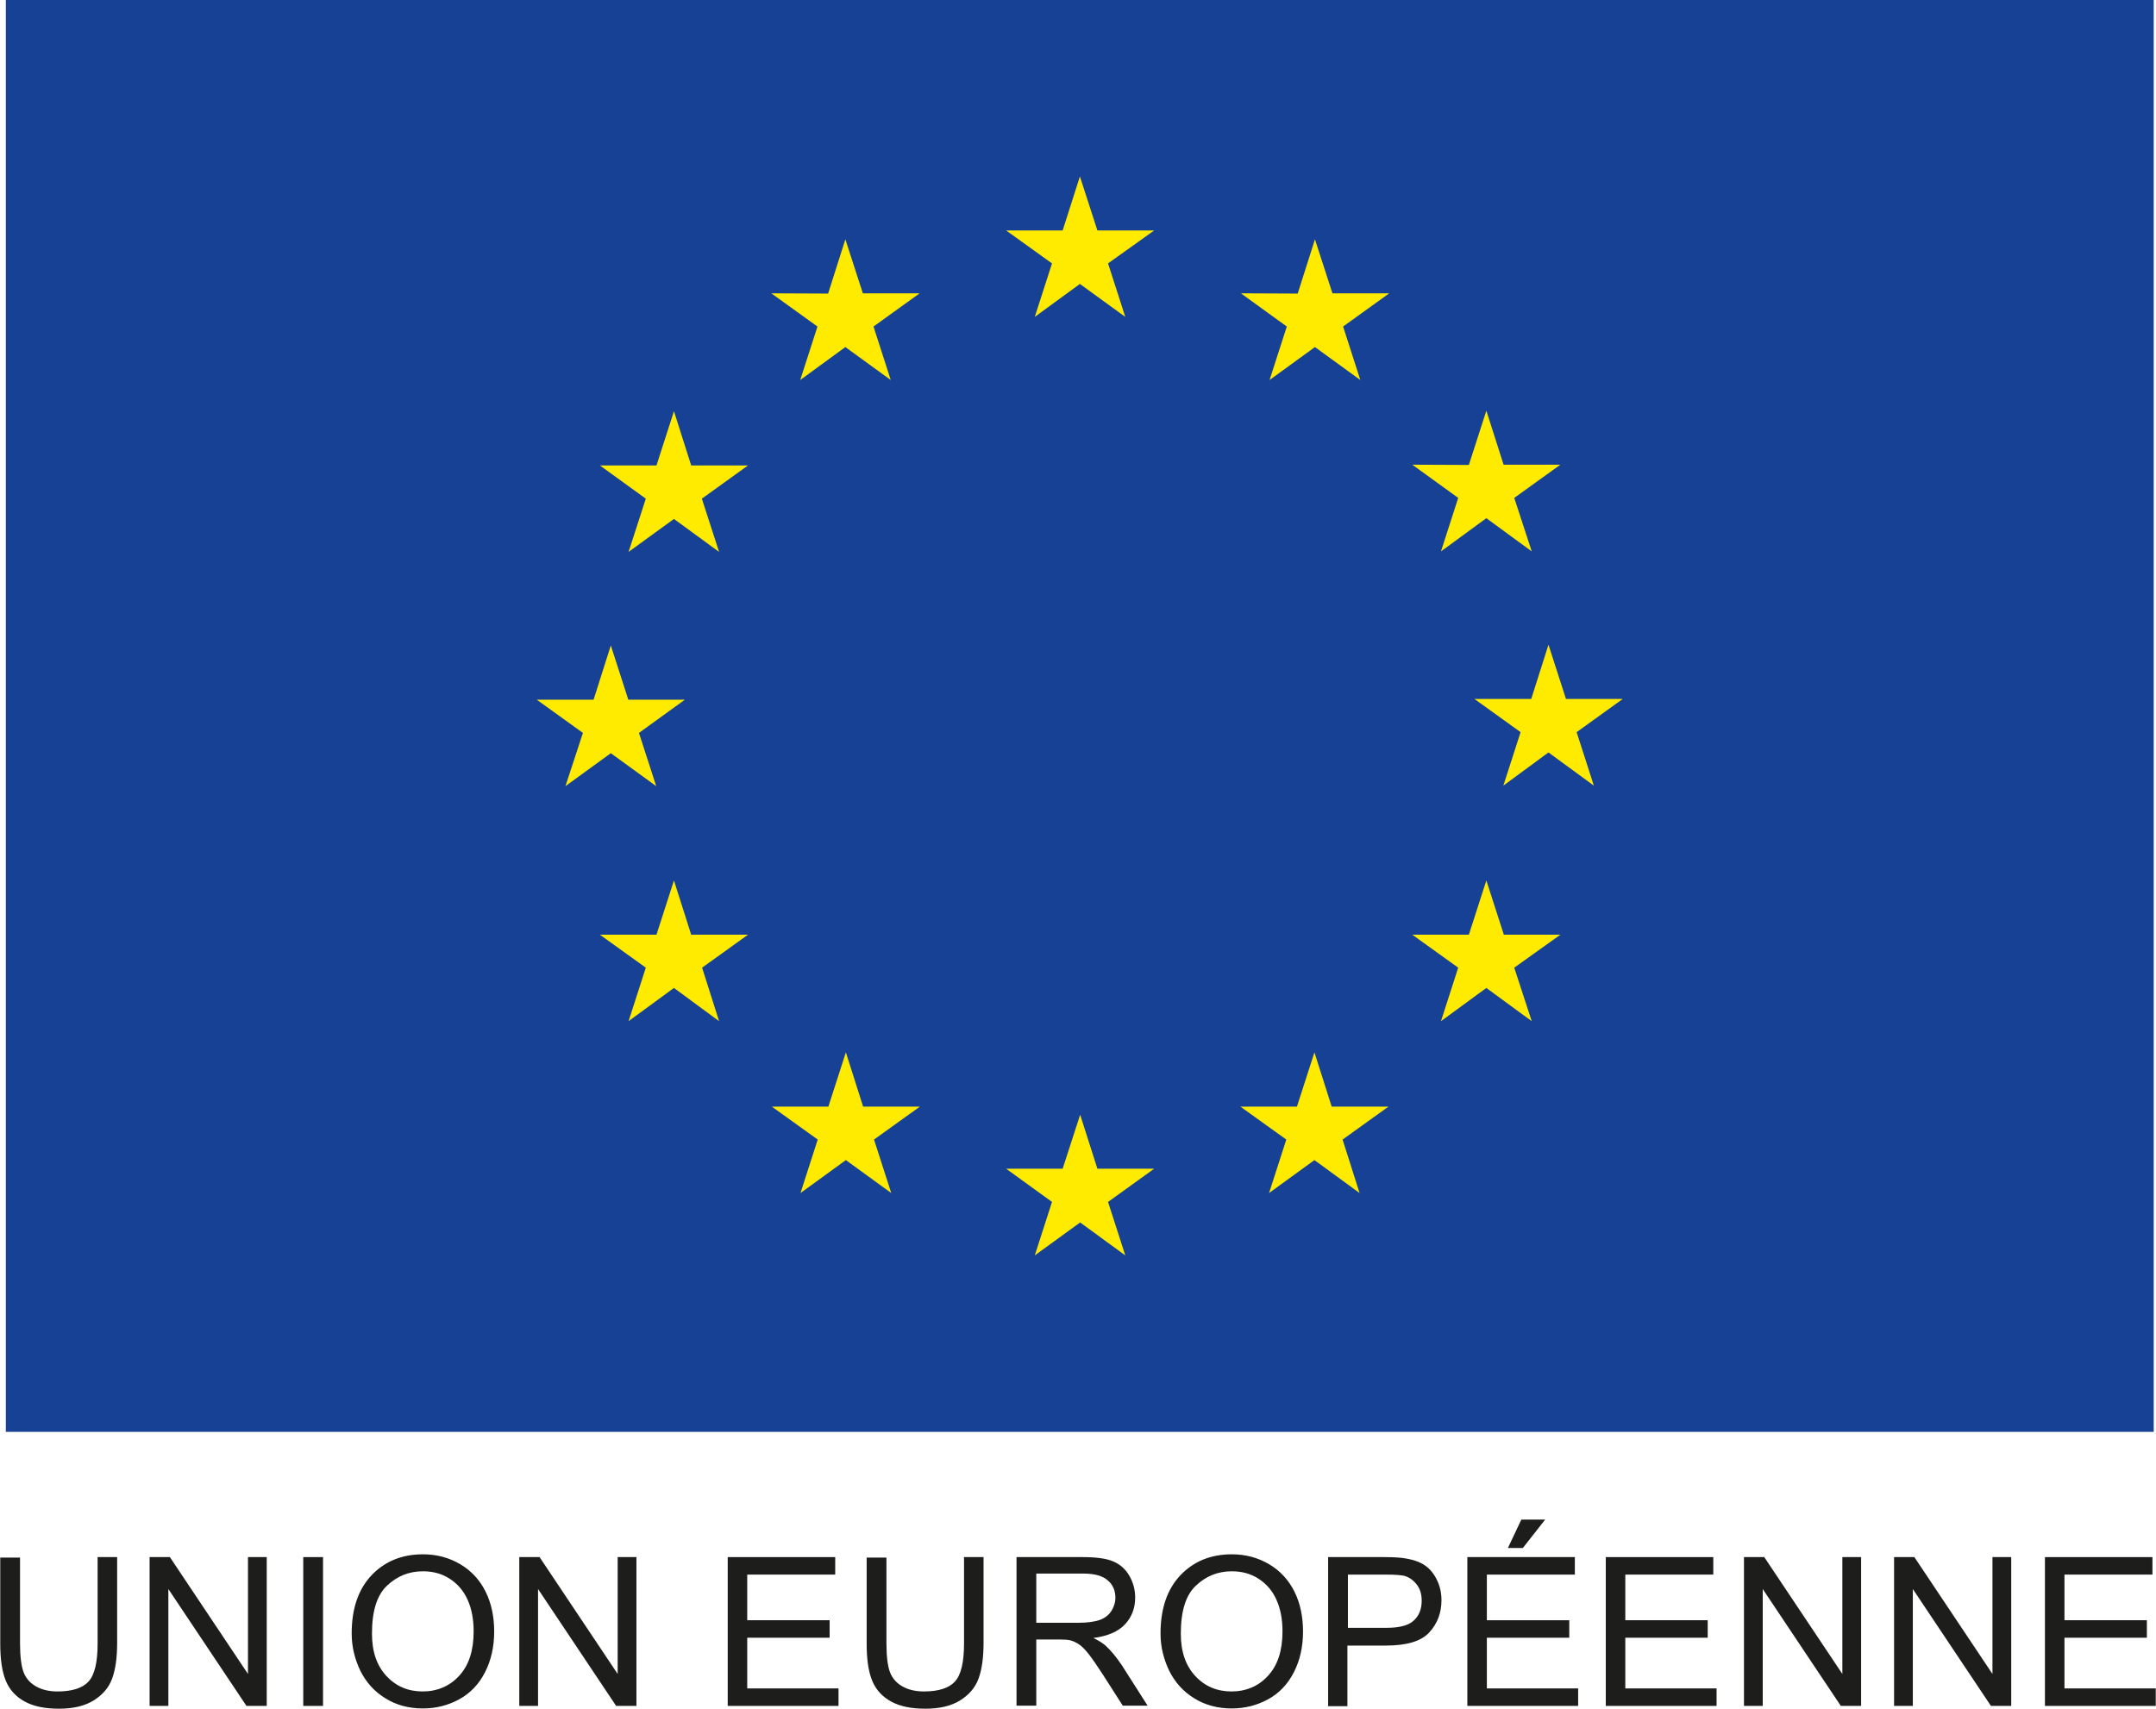
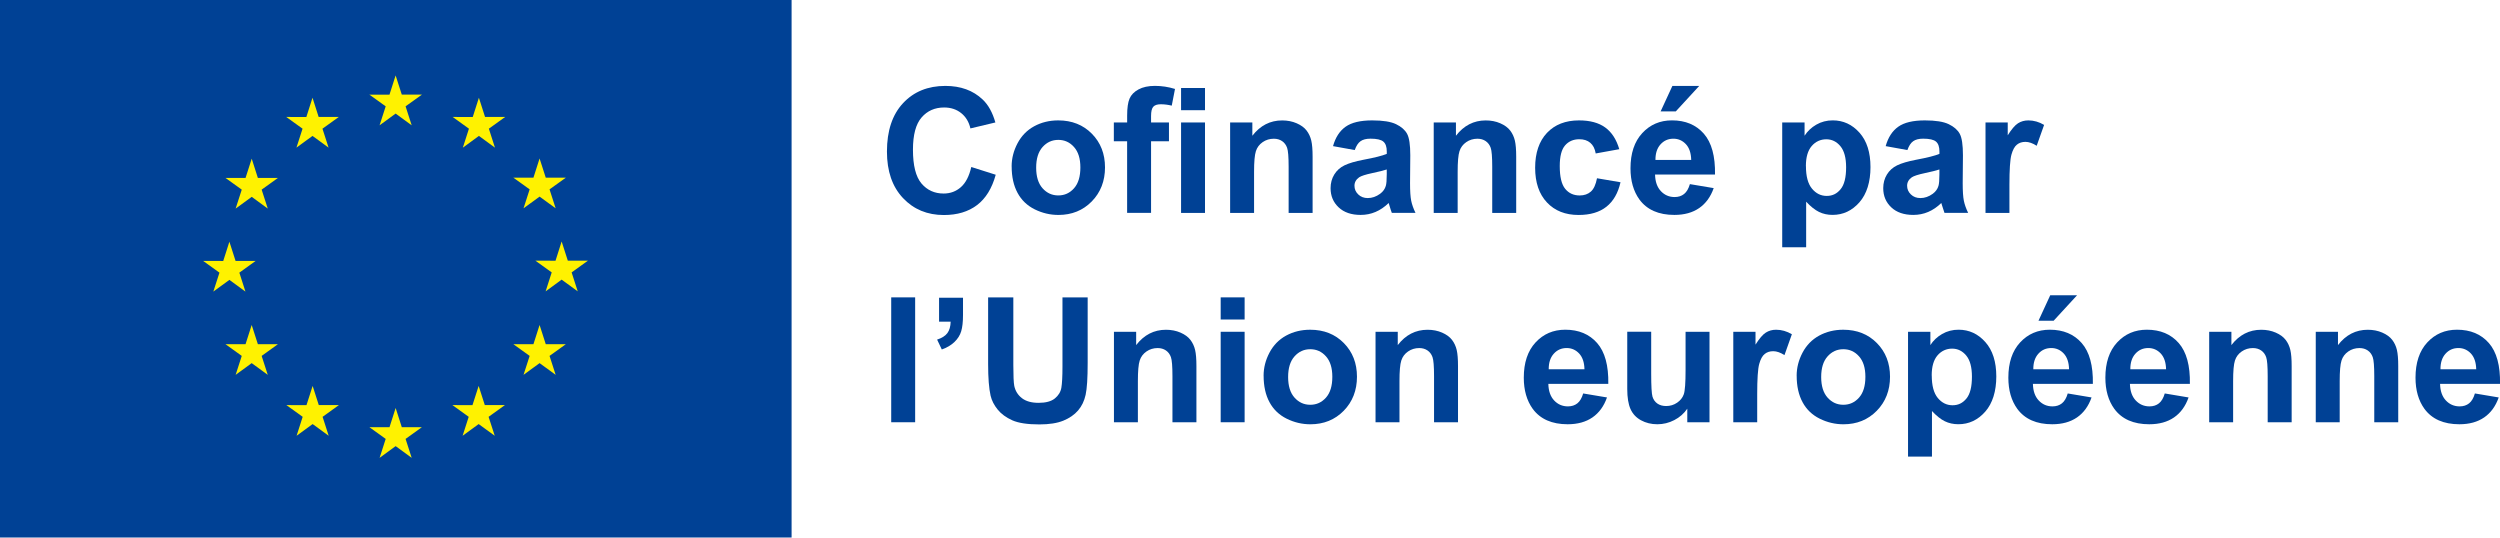
- <svg xmlns="http://www.w3.org/2000/svg" id="Calque_2" data-name="Calque 2" viewBox="0 0 85.03 67.39">
+ <svg xmlns="http://www.w3.org/2000/svg" id="Calque_2" data-name="Calque 2" viewBox="0 0 931.51 200.28">
  <defs>
    <style>
      .cls-1 {
-         fill: #1d1d1b;
+         fill: #004195;
      }

      .cls-2 {
-         fill: #ffeb00;
-       }
- 
-       .cls-3 {
-         fill: #164194;
+         fill: #fff200;
      }
    </style>
  </defs>
-   <g id="Calque_1-2" data-name="Calque 1">
+   <g id="Layer_1" data-name="Layer 1">
+     <rect class="cls-1" width="294.95" height="200.28" />
+     <rect class="cls-1" x="5.67" y="5.49" width="283.6" height="189.07" />
+     <polyline class="cls-2" points="141.43 46.69 147.41 42.32 153.4 46.69 151.12 39.62 157.2 35.26 149.71 35.26 147.41 28.11 145.12 35.27 137.63 35.26 143.71 39.62 141.43 46.69" />
+     <polyline class="cls-2" points="110.46 55.01 116.44 50.64 122.43 55.01 120.15 47.95 126.23 43.58 118.73 43.58 116.44 36.42 114.15 43.59 106.66 43.58 112.73 47.95 110.46 55.01" />
+     <polyline class="cls-2" points="93.79 59.13 91.49 66.3 84 66.29 90.08 70.66 87.8 77.72 93.79 73.35 99.77 77.72 97.49 70.66 103.57 66.29 96.08 66.29 93.79 59.13" />
+     <polyline class="cls-2" points="85.47 104.28 91.45 108.65 89.18 101.59 95.25 97.22 87.77 97.22 85.47 90.06 83.18 97.24 75.69 97.22 81.77 101.59 79.49 108.65 85.47 104.28" />
+     <polyline class="cls-2" points="96.08 128.24 93.78 121.09 91.49 128.25 84 128.24 90.08 132.61 87.8 139.67 93.78 135.3 99.77 139.67 97.49 132.61 103.57 128.24 96.08 128.24" />
+     <polyline class="cls-2" points="118.78 150.94 116.49 143.8 114.2 150.95 106.71 150.94 112.78 155.31 110.51 162.37 116.49 158.01 122.47 162.37 120.2 155.31 126.27 150.94 118.78 150.94" />
+     <polyline class="cls-2" points="149.71 159.17 147.42 152.02 145.13 159.18 137.64 159.17 143.71 163.54 141.44 170.6 147.42 166.23 153.4 170.6 151.12 163.54 157.2 159.17 149.71 159.17" />
+     <polyline class="cls-2" points="180.64 150.94 178.35 143.8 176.05 150.95 168.57 150.94 174.64 155.31 172.37 162.37 178.35 158.01 184.34 162.37 182.05 155.31 188.13 150.94 180.64 150.94" />
+     <polyline class="cls-2" points="203.35 128.24 201.05 121.09 198.76 128.25 191.27 128.24 197.35 132.61 195.07 139.67 201.05 135.3 207.04 139.67 204.76 132.61 210.84 128.24 203.35 128.24" />
+     <polyline class="cls-2" points="219.06 97.13 211.57 97.13 209.27 89.98 206.99 97.14 199.49 97.13 205.57 101.5 203.3 108.56 209.27 104.19 215.26 108.56 212.99 101.5 219.06 97.13" />
+     <polyline class="cls-2" points="195.07 77.62 201.05 73.26 207.04 77.62 204.76 70.56 210.84 66.2 203.35 66.2 201.05 59.05 198.76 66.21 191.27 66.2 197.35 70.56 195.07 77.62" />
+     <polyline class="cls-2" points="178.44 36.43 176.15 43.59 168.66 43.58 174.73 47.95 172.45 55.02 178.45 50.64 184.42 55.02 182.15 47.95 188.23 43.58 180.73 43.58 178.44 36.43" />
    <g>
-       <rect class="cls-3" x=".23" width="84.71" height="56.48" />
-       <polygon class="cls-2" points="40.81 12.5 42.59 11.2 44.38 12.5 43.7 10.39 45.52 9.09 43.28 9.09 42.59 6.96 41.91 9.09 39.68 9.09 41.49 10.39 40.81 12.5" />
-       <polygon class="cls-2" points="31.56 14.99 33.34 13.69 35.13 14.99 34.45 12.88 36.27 11.57 34.03 11.57 33.34 9.44 32.66 11.58 30.42 11.57 32.24 12.88 31.56 14.99" />
-       <polygon class="cls-2" points="26.58 16.22 25.89 18.36 23.66 18.36 25.47 19.67 24.79 21.77 26.58 20.47 28.36 21.77 27.68 19.67 29.5 18.36 27.26 18.36 26.58 16.22" />
-       <polygon class="cls-2" points="24.09 29.71 25.88 31.01 25.2 28.91 27.01 27.6 24.78 27.6 24.09 25.46 23.41 27.6 21.17 27.6 22.99 28.91 22.3 31.01 24.09 29.71" />
-       <polygon class="cls-2" points="27.26 36.87 26.58 34.73 25.89 36.87 23.66 36.87 25.47 38.17 24.79 40.28 26.58 38.97 28.36 40.28 27.69 38.17 29.5 36.87 27.26 36.87" />
-       <polygon class="cls-2" points="34.04 43.65 33.36 41.51 32.67 43.65 30.44 43.65 32.25 44.95 31.57 47.06 33.36 45.76 35.15 47.06 34.47 44.95 36.28 43.65 34.04 43.65" />
-       <polygon class="cls-2" points="43.28 46.1 42.6 43.97 41.91 46.1 39.68 46.1 41.49 47.41 40.81 49.52 42.6 48.22 44.38 49.52 43.7 47.41 45.52 46.1 43.28 46.1" />
-       <polygon class="cls-2" points="52.52 43.65 51.84 41.51 51.15 43.65 48.92 43.65 50.73 44.95 50.05 47.06 51.84 45.76 53.62 47.06 52.95 44.95 54.76 43.65 52.52 43.65" />
-       <polygon class="cls-2" points="59.31 36.87 58.62 34.73 57.93 36.87 55.7 36.87 57.51 38.17 56.83 40.28 58.62 38.97 60.41 40.28 59.72 38.17 61.54 36.87 59.31 36.87" />
-       <polygon class="cls-2" points="64 27.57 61.76 27.57 61.07 25.43 60.39 27.57 58.15 27.57 59.97 28.88 59.29 30.99 61.07 29.68 62.86 30.99 62.18 28.88 64 27.57" />
-       <polygon class="cls-2" points="56.83 21.75 58.62 20.44 60.41 21.75 59.72 19.64 61.54 18.33 59.3 18.33 58.62 16.2 57.93 18.34 55.7 18.33 57.51 19.64 56.83 21.75" />
-       <polygon class="cls-2" points="51.86 9.44 51.18 11.58 48.94 11.57 50.75 12.88 50.07 14.99 51.86 13.69 53.65 14.99 52.97 12.88 54.79 11.57 52.55 11.57 51.86 9.44" />
-     </g>
-     <g>
-       <path class="cls-1" d="M3.84,61.42h.78v3.39c0,.59-.07,1.06-.2,1.41-.13.35-.37.63-.72.85-.35.22-.81.33-1.37.33s-1-.09-1.35-.28-.6-.46-.75-.82-.22-.85-.22-1.47v-3.39h.78v3.39c0,.51.05.89.14,1.13.09.24.26.43.49.56.23.13.51.2.85.2.57,0,.98-.13,1.22-.39.24-.26.36-.76.36-1.49v-3.39Z" />
-       <path class="cls-1" d="M5.9,67.29v-5.87h.8l3.08,4.61v-4.61h.74v5.87h-.8l-3.08-4.61v4.61h-.74Z" />
-       <path class="cls-1" d="M11.96,67.29v-5.87h.78v5.87h-.78Z" />
-       <path class="cls-1" d="M13.87,64.43c0-.97.26-1.74.78-2.29.52-.55,1.2-.83,2.03-.83.54,0,1.03.13,1.47.39.44.26.77.62,1,1.08.23.46.34.99.34,1.58s-.12,1.13-.36,1.6-.58.83-1.02,1.07c-.44.24-.92.36-1.43.36-.55,0-1.05-.13-1.48-.4-.44-.27-.76-.63-.99-1.09-.22-.46-.34-.95-.34-1.46ZM14.67,64.44c0,.71.19,1.26.57,1.67s.86.61,1.43.61,1.07-.21,1.44-.62c.38-.41.57-.99.57-1.75,0-.48-.08-.9-.24-1.25-.16-.36-.4-.63-.71-.83-.31-.2-.66-.29-1.05-.29-.55,0-1.02.19-1.42.57-.4.38-.59,1.01-.59,1.89Z" />
-       <path class="cls-1" d="M20.48,67.29v-5.87h.8l3.08,4.61v-4.61h.74v5.87h-.8l-3.08-4.61v4.61h-.74Z" />
-       <path class="cls-1" d="M28.7,67.29v-5.87h4.24v.69h-3.47v1.8h3.25v.69h-3.25v2h3.6v.69h-4.38Z" />
-       <path class="cls-1" d="M38.01,61.42h.78v3.39c0,.59-.07,1.06-.2,1.41-.13.35-.37.63-.72.85-.35.22-.81.33-1.37.33s-1-.09-1.35-.28-.6-.46-.75-.82-.22-.85-.22-1.47v-3.39h.78v3.39c0,.51.05.89.14,1.13.09.24.26.43.49.56.23.13.51.2.85.2.57,0,.98-.13,1.22-.39.24-.26.36-.76.36-1.49v-3.39Z" />
-       <path class="cls-1" d="M40.09,67.29v-5.87h2.6c.52,0,.92.05,1.19.16.27.11.49.29.65.56.16.27.24.56.24.88,0,.42-.14.77-.4,1.05-.27.29-.69.47-1.25.54.21.1.36.2.47.29.23.21.44.47.65.78l1.02,1.6h-.98l-.78-1.22c-.23-.35-.41-.62-.56-.81-.15-.19-.28-.32-.39-.39-.12-.08-.23-.13-.35-.16-.09-.02-.23-.03-.43-.03h-.9v2.61h-.78ZM40.87,64.01h1.67c.35,0,.63-.04.83-.11.2-.07.35-.19.46-.35.1-.16.16-.34.16-.53,0-.28-.1-.51-.3-.68-.2-.18-.52-.27-.96-.27h-1.86v1.94Z" />
-       <path class="cls-1" d="M45.77,64.43c0-.97.26-1.74.78-2.29.52-.55,1.2-.83,2.03-.83.54,0,1.03.13,1.47.39.44.26.77.62,1,1.08.23.46.34.99.34,1.58s-.12,1.13-.36,1.6-.58.83-1.02,1.07c-.44.24-.92.36-1.43.36-.55,0-1.05-.13-1.48-.4-.44-.27-.76-.63-.99-1.09-.22-.46-.34-.95-.34-1.46ZM46.57,64.44c0,.71.19,1.26.57,1.67s.86.61,1.43.61,1.07-.21,1.44-.62c.38-.41.57-.99.57-1.75,0-.48-.08-.9-.24-1.25-.16-.36-.4-.63-.71-.83-.31-.2-.66-.29-1.05-.29-.55,0-1.02.19-1.42.57-.4.38-.59,1.01-.59,1.89Z" />
-       <path class="cls-1" d="M52.38,67.29v-5.87h2.21c.39,0,.69.02.89.06.29.05.53.14.72.27s.35.32.47.57c.12.24.18.51.18.8,0,.5-.16.92-.48,1.27-.32.35-.89.52-1.72.52h-1.51v2.39h-.78ZM53.16,64.21h1.52c.5,0,.86-.09,1.07-.28.21-.19.32-.45.32-.79,0-.25-.06-.46-.19-.63s-.29-.29-.49-.35c-.13-.03-.37-.05-.73-.05h-1.5v2.1Z" />
-       <path class="cls-1" d="M57.87,67.29v-5.87h4.24v.69h-3.47v1.8h3.25v.69h-3.25v2h3.6v.69h-4.38ZM59.47,61.06l.53-1.12h.94l-.88,1.12h-.6Z" />
-       <path class="cls-1" d="M63.33,67.29v-5.87h4.24v.69h-3.47v1.8h3.25v.69h-3.25v2h3.6v.69h-4.38Z" />
-       <path class="cls-1" d="M68.78,67.29v-5.87h.8l3.08,4.61v-4.61h.74v5.87h-.8l-3.08-4.61v4.61h-.74Z" />
-       <path class="cls-1" d="M74.7,67.29v-5.87h.8l3.08,4.61v-4.61h.74v5.87h-.8l-3.08-4.61v4.61h-.74Z" />
-       <path class="cls-1" d="M80.65,67.29v-5.87h4.24v.69h-3.47v1.8h3.25v.69h-3.25v2h3.6v.69h-4.38Z" />
+       <path class="cls-1" d="M361.9,62.22l9.11,2.89c-1.4,5.08-3.72,8.85-6.97,11.31-3.25,2.47-7.37,3.7-12.36,3.7-6.18,0-11.26-2.11-15.23-6.33-3.98-4.22-5.97-9.99-5.97-17.31,0-7.74,2-13.76,6-18.04,4-4.29,9.26-6.43,15.77-6.43,5.69,0,10.31,1.68,13.87,5.05,2.12,1.99,3.7,4.85,4.76,8.57l-9.3,2.22c-.55-2.41-1.7-4.32-3.44-5.71-1.75-1.4-3.87-2.09-6.36-2.09-3.45,0-6.25,1.24-8.39,3.71-2.15,2.47-3.22,6.49-3.22,12.03,0,5.88,1.06,10.07,3.17,12.57,2.12,2.5,4.87,3.75,8.25,3.75,2.5,0,4.64-.79,6.44-2.38,1.8-1.59,3.09-4.08,3.87-7.49Z" />
+       <path class="cls-1" d="M376.94,62c0-2.96.73-5.83,2.19-8.6,1.46-2.77,3.53-4.89,6.2-6.35,2.68-1.46,5.67-2.19,8.97-2.19,5.1,0,9.28,1.66,12.54,4.97,3.26,3.31,4.89,7.5,4.89,12.55s-1.65,9.33-4.94,12.68-7.43,5.03-12.42,5.03c-3.09,0-6.04-.7-8.84-2.09s-4.94-3.44-6.39-6.14c-1.46-2.7-2.19-5.98-2.19-9.85ZM386.08,62.47c0,3.34.79,5.9,2.38,7.68,1.59,1.78,3.54,2.67,5.87,2.67s4.28-.89,5.86-2.67,2.36-4.36,2.36-7.74-.79-5.84-2.36-7.62-3.53-2.67-5.86-2.67-4.28.89-5.87,2.67c-1.59,1.78-2.38,4.34-2.38,7.68Z" />
+       <path class="cls-1" d="M415.03,45.62h4.95v-2.54c0-2.83.3-4.95.9-6.35.6-1.4,1.71-2.53,3.33-3.41,1.62-.88,3.67-1.32,6.14-1.32s5.03.38,7.46,1.14l-1.21,6.22c-1.42-.34-2.78-.51-4.09-.51s-2.22.3-2.78.91c-.56.6-.84,1.76-.84,3.48v2.38h6.67v7.01h-6.67v26.69h-8.92v-26.69h-4.95v-7.01ZM440.07,41.05v-8.25h8.92v8.25h-8.92ZM440.07,79.33v-33.71h8.92v33.71h-8.92Z" />
+       <path class="cls-1" d="M489.07,79.33h-8.92v-17.2c0-3.64-.19-5.99-.57-7.06s-1-1.9-1.86-2.49c-.86-.59-1.89-.89-3.09-.89-1.54,0-2.93.42-4.16,1.27-1.23.85-2.07,1.97-2.52,3.37-.46,1.4-.68,3.98-.68,7.74v15.27h-8.92v-33.71h8.28v4.95c2.94-3.81,6.64-5.71,11.11-5.71,1.97,0,3.77.35,5.4,1.06,1.63.71,2.86,1.61,3.7,2.71.84,1.1,1.42,2.35,1.75,3.75.33,1.4.49,3.4.49,6v20.95Z" />
+       <path class="cls-1" d="M504.78,55.91l-8.09-1.46c.91-3.26,2.48-5.67,4.7-7.24,2.22-1.57,5.52-2.35,9.9-2.35,3.98,0,6.94.47,8.89,1.41,1.95.94,3.32,2.14,4.11,3.59.79,1.45,1.19,4.11,1.19,7.98l-.09,10.41c0,2.96.14,5.15.43,6.55.29,1.41.82,2.92,1.6,4.52h-8.82c-.23-.59-.52-1.47-.86-2.63-.15-.53-.25-.88-.32-1.05-1.52,1.48-3.15,2.59-4.89,3.33-1.73.74-3.59,1.11-5.55,1.11-3.47,0-6.21-.94-8.2-2.82-2-1.88-3-4.26-3-7.14,0-1.9.46-3.6,1.37-5.09.91-1.49,2.18-2.63,3.82-3.43,1.64-.79,4-1.49,7.09-2.08,4.17-.78,7.06-1.51,8.66-2.19v-.89c0-1.71-.42-2.94-1.27-3.67-.85-.73-2.44-1.1-4.79-1.1-1.59,0-2.83.31-3.71.94-.89.62-1.61,1.72-2.16,3.29ZM516.72,63.14c-1.14.38-2.95.84-5.43,1.36-2.48.53-4.09,1.05-4.86,1.56-1.16.83-1.75,1.87-1.75,3.14s.46,2.33,1.4,3.24c.93.91,2.12,1.36,3.55,1.36,1.61,0,3.14-.53,4.6-1.59,1.08-.8,1.79-1.79,2.13-2.95.23-.76.35-2.21.35-4.35v-1.78Z" />
+       <path class="cls-1" d="M564.93,79.33h-8.92v-17.2c0-3.64-.19-5.99-.57-7.06s-1-1.9-1.86-2.49c-.86-.59-1.89-.89-3.09-.89-1.54,0-2.93.42-4.16,1.27-1.23.85-2.07,1.97-2.52,3.37-.46,1.4-.68,3.98-.68,7.74v15.27h-8.92v-33.71h8.28v4.95c2.94-3.81,6.64-5.71,11.11-5.71,1.97,0,3.77.35,5.4,1.06,1.63.71,2.86,1.61,3.7,2.71.84,1.1,1.42,2.35,1.75,3.75.33,1.4.49,3.4.49,6v20.95Z" />
+       <path class="cls-1" d="M603.36,55.59l-8.79,1.59c-.3-1.76-.97-3.08-2.02-3.97-1.05-.89-2.41-1.33-4.08-1.33-2.22,0-3.99.77-5.32,2.3s-1.98,4.1-1.98,7.7c0,4,.67,6.82,2.02,8.47,1.34,1.65,3.15,2.48,5.41,2.48,1.69,0,3.08-.48,4.16-1.44,1.08-.96,1.84-2.62,2.29-4.97l8.76,1.49c-.91,4.02-2.66,7.06-5.24,9.11-2.58,2.05-6.04,3.08-10.38,3.08-4.93,0-8.86-1.55-11.79-4.67-2.93-3.11-4.4-7.42-4.4-12.92s1.47-9.9,4.41-13c2.94-3.1,6.92-4.65,11.93-4.65,4.1,0,7.37.88,9.79,2.65s4.16,4.46,5.22,8.08Z" />
+       <path class="cls-1" d="M629.64,68.6l8.89,1.49c-1.14,3.26-2.95,5.74-5.41,7.44-2.47,1.7-5.55,2.55-9.25,2.55-5.86,0-10.2-1.92-13.01-5.74-2.22-3.07-3.33-6.94-3.33-11.62,0-5.59,1.46-9.96,4.38-13.12s6.61-4.75,11.08-4.75c5.01,0,8.97,1.66,11.87,4.97,2.9,3.31,4.28,8.38,4.16,15.22h-22.34c.06,2.65.78,4.7,2.16,6.17,1.38,1.47,3.09,2.21,5.14,2.21,1.4,0,2.57-.38,3.52-1.14s1.67-1.99,2.16-3.68ZM630.15,59.59c-.06-2.58-.73-4.54-2-5.89-1.27-1.34-2.81-2.02-4.63-2.02-1.95,0-3.55.71-4.82,2.13-1.27,1.42-1.89,3.34-1.87,5.78h13.33ZM618.76,41.5l4.38-9.49h10l-8.73,9.49h-5.65Z" />
+       <path class="cls-1" d="M664.08,45.62h8.31v4.95c1.08-1.69,2.54-3.07,4.38-4.13,1.84-1.06,3.88-1.59,6.12-1.59,3.91,0,7.24,1.53,9.97,4.6,2.73,3.07,4.09,7.34,4.09,12.82s-1.38,10-4.13,13.12c-2.75,3.12-6.08,4.68-10,4.68-1.86,0-3.55-.37-5.06-1.11-1.51-.74-3.11-2.01-4.78-3.81v16.98h-8.92v-46.53ZM672.9,61.9c0,3.79.75,6.58,2.25,8.39,1.5,1.81,3.33,2.71,5.49,2.71s3.8-.83,5.17-2.49c1.38-1.66,2.06-4.38,2.06-8.17,0-3.53-.71-6.16-2.13-7.87-1.42-1.71-3.17-2.57-5.27-2.57s-3.99.84-5.43,2.52c-1.44,1.68-2.16,4.17-2.16,7.47Z" />
+       <path class="cls-1" d="M710.7,55.91l-8.09-1.46c.91-3.26,2.48-5.67,4.7-7.24,2.22-1.57,5.52-2.35,9.9-2.35,3.98,0,6.94.47,8.89,1.41,1.95.94,3.32,2.14,4.11,3.59.79,1.45,1.19,4.11,1.19,7.98l-.09,10.41c0,2.96.14,5.15.43,6.55.29,1.41.82,2.92,1.6,4.52h-8.82c-.23-.59-.52-1.47-.86-2.63-.15-.53-.25-.88-.32-1.05-1.52,1.48-3.15,2.59-4.89,3.33-1.73.74-3.59,1.11-5.55,1.11-3.47,0-6.21-.94-8.2-2.82-2-1.88-3-4.26-3-7.14,0-1.9.46-3.6,1.37-5.09.91-1.49,2.18-2.63,3.82-3.43,1.64-.79,4-1.49,7.09-2.08,4.17-.78,7.06-1.51,8.66-2.19v-.89c0-1.71-.42-2.94-1.27-3.67-.85-.73-2.44-1.1-4.79-1.1-1.59,0-2.83.31-3.71.94-.89.62-1.61,1.72-2.16,3.29ZM722.64,63.14c-1.14.38-2.95.84-5.43,1.36-2.48.53-4.09,1.05-4.86,1.56-1.16.83-1.75,1.87-1.75,3.14s.46,2.33,1.4,3.24c.93.91,2.12,1.36,3.55,1.36,1.61,0,3.14-.53,4.6-1.59,1.08-.8,1.79-1.79,2.13-2.95.23-.76.35-2.21.35-4.35v-1.78Z" />
+       <path class="cls-1" d="M748.73,79.33h-8.92v-33.71h8.28v4.79c1.42-2.26,2.69-3.75,3.82-4.47,1.13-.72,2.42-1.08,3.86-1.08,2.03,0,3.99.56,5.87,1.68l-2.76,7.78c-1.5-.97-2.9-1.46-4.19-1.46s-2.31.34-3.17,1.03c-.87.69-1.55,1.93-2.05,3.73-.5,1.8-.75,5.57-.75,11.3v10.41Z" />
+       <path class="cls-1" d="M332.07,157.33v-46.53h8.92v46.53h-8.92Z" />
+       <path class="cls-1" d="M349.9,110.93h8.92v6.38c0,2.58-.22,4.62-.67,6.11-.44,1.49-1.29,2.83-2.52,4.01-1.24,1.19-2.81,2.12-4.71,2.79l-1.75-3.68c1.8-.59,3.08-1.41,3.84-2.44.76-1.04,1.16-2.45,1.21-4.25h-4.32v-8.92Z" />
+       <path class="cls-1" d="M368.18,110.8h9.39v25.2c0,4,.12,6.59.35,7.78.4,1.9,1.36,3.43,2.87,4.59s3.58,1.73,6.21,1.73,4.68-.54,6.03-1.63c1.35-1.09,2.17-2.43,2.44-4.01.27-1.59.41-4.22.41-7.9v-25.74h9.39v24.44c0,5.59-.25,9.53-.76,11.84-.51,2.31-1.44,4.25-2.81,5.84-1.37,1.59-3.19,2.85-5.47,3.79s-5.27,1.41-8.95,1.41c-4.44,0-7.81-.51-10.11-1.54-2.3-1.03-4.11-2.36-5.44-4-1.33-1.64-2.21-3.36-2.63-5.16-.61-2.67-.92-6.6-.92-11.81v-24.82Z" />
+       <path class="cls-1" d="M445.78,157.33h-8.92v-17.2c0-3.64-.19-5.99-.57-7.06s-1-1.9-1.86-2.49c-.86-.59-1.89-.89-3.09-.89-1.54,0-2.93.42-4.16,1.27-1.23.85-2.07,1.97-2.52,3.37-.46,1.4-.68,3.98-.68,7.74v15.27h-8.92v-33.71h8.28v4.95c2.94-3.81,6.64-5.71,11.11-5.71,1.97,0,3.77.35,5.4,1.06,1.63.71,2.86,1.61,3.7,2.71.84,1.1,1.42,2.35,1.75,3.75.33,1.4.49,3.4.49,6v20.95Z" />
+       <path class="cls-1" d="M454.83,119.05v-8.25h8.92v8.25h-8.92ZM454.83,157.33v-33.71h8.92v33.71h-8.92Z" />
+       <path class="cls-1" d="M470.82,140c0-2.96.73-5.83,2.19-8.6,1.46-2.77,3.53-4.89,6.2-6.35,2.68-1.46,5.67-2.19,8.97-2.19,5.1,0,9.28,1.66,12.54,4.97,3.26,3.31,4.89,7.5,4.89,12.55s-1.65,9.33-4.94,12.68-7.43,5.03-12.42,5.03c-3.09,0-6.04-.7-8.84-2.09s-4.94-3.44-6.39-6.14c-1.46-2.7-2.19-5.98-2.19-9.85ZM479.96,140.47c0,3.34.79,5.9,2.38,7.68,1.59,1.78,3.54,2.67,5.87,2.67s4.28-.89,5.86-2.67,2.36-4.36,2.36-7.74-.79-5.84-2.36-7.62-3.53-2.67-5.86-2.67-4.28.89-5.87,2.67c-1.59,1.78-2.38,4.34-2.38,7.68Z" />
+       <path class="cls-1" d="M543.25,157.33h-8.92v-17.2c0-3.64-.19-5.99-.57-7.06s-1-1.9-1.86-2.49c-.86-.59-1.89-.89-3.09-.89-1.54,0-2.93.42-4.16,1.27-1.23.85-2.07,1.97-2.52,3.37-.46,1.4-.68,3.98-.68,7.74v15.27h-8.92v-33.71h8.28v4.95c2.94-3.81,6.64-5.71,11.11-5.71,1.97,0,3.77.35,5.4,1.06,1.63.71,2.86,1.61,3.7,2.71.84,1.1,1.42,2.35,1.75,3.75.33,1.4.49,3.4.49,6v20.95Z" />
+       <path class="cls-1" d="M589.88,146.6l8.89,1.49c-1.14,3.26-2.95,5.74-5.41,7.44-2.47,1.7-5.55,2.55-9.25,2.55-5.86,0-10.2-1.92-13.01-5.74-2.22-3.07-3.33-6.94-3.33-11.62,0-5.59,1.46-9.96,4.38-13.12s6.61-4.75,11.08-4.75c5.01,0,8.97,1.66,11.87,4.97,2.9,3.31,4.28,8.38,4.16,15.22h-22.34c.06,2.65.78,4.7,2.16,6.17,1.38,1.47,3.09,2.21,5.14,2.21,1.4,0,2.57-.38,3.52-1.14s1.67-1.99,2.16-3.68ZM590.38,137.59c-.06-2.58-.73-4.54-2-5.89-1.27-1.34-2.81-2.02-4.63-2.02-1.95,0-3.55.71-4.82,2.13-1.27,1.42-1.89,3.34-1.87,5.78h13.33Z" />
+       <path class="cls-1" d="M628.69,157.33v-5.05c-1.23,1.8-2.84,3.22-4.84,4.25-2,1.04-4.11,1.55-6.33,1.55s-4.3-.5-6.09-1.49c-1.8-.99-3.1-2.39-3.9-4.19-.8-1.8-1.21-4.28-1.21-7.46v-21.33h8.92v15.49c0,4.74.16,7.64.49,8.71.33,1.07.92,1.92,1.79,2.54.87.62,1.97.94,3.3.94,1.52,0,2.89-.42,4.09-1.25,1.21-.83,2.03-1.87,2.47-3.11.45-1.24.67-4.27.67-9.09v-14.22h8.92v33.71h-8.28Z" />
+       <path class="cls-1" d="M654.75,157.33h-8.92v-33.71h8.28v4.79c1.42-2.26,2.69-3.75,3.82-4.47,1.13-.72,2.42-1.08,3.86-1.08,2.03,0,3.99.56,5.87,1.68l-2.76,7.78c-1.5-.97-2.9-1.46-4.19-1.46s-2.31.34-3.17,1.03c-.87.69-1.55,1.93-2.05,3.73-.5,1.8-.75,5.57-.75,11.3v10.41Z" />
+       <path class="cls-1" d="M669.44,140c0-2.96.73-5.83,2.19-8.6,1.46-2.77,3.53-4.89,6.2-6.35,2.68-1.46,5.67-2.19,8.97-2.19,5.1,0,9.28,1.66,12.54,4.97,3.26,3.31,4.89,7.5,4.89,12.55s-1.65,9.33-4.94,12.68-7.43,5.03-12.42,5.03c-3.09,0-6.04-.7-8.84-2.09s-4.94-3.44-6.39-6.14c-1.46-2.7-2.19-5.98-2.19-9.85ZM678.58,140.47c0,3.34.79,5.9,2.38,7.68,1.59,1.78,3.54,2.67,5.87,2.67s4.28-.89,5.86-2.67,2.36-4.36,2.36-7.74-.79-5.84-2.36-7.62-3.53-2.67-5.86-2.67-4.28.89-5.87,2.67c-1.59,1.78-2.38,4.34-2.38,7.68Z" />
+       <path class="cls-1" d="M710.96,123.62h8.31v4.95c1.08-1.69,2.54-3.07,4.38-4.13,1.84-1.06,3.88-1.59,6.12-1.59,3.91,0,7.24,1.53,9.97,4.6,2.73,3.07,4.09,7.34,4.09,12.82s-1.38,10-4.13,13.12c-2.75,3.12-6.08,4.68-10,4.68-1.86,0-3.55-.37-5.06-1.11-1.51-.74-3.11-2.01-4.78-3.81v16.98h-8.92v-46.53ZM719.78,139.9c0,3.79.75,6.58,2.25,8.39,1.5,1.81,3.33,2.71,5.49,2.71s3.8-.83,5.17-2.49c1.38-1.66,2.06-4.38,2.06-8.17,0-3.53-.71-6.16-2.13-7.87-1.42-1.71-3.17-2.57-5.27-2.57s-3.99.84-5.43,2.52c-1.44,1.68-2.16,4.17-2.16,7.47Z" />
+       <path class="cls-1" d="M770.43,146.6l8.89,1.49c-1.14,3.26-2.95,5.74-5.41,7.44-2.47,1.7-5.55,2.55-9.25,2.55-5.86,0-10.2-1.92-13.01-5.74-2.22-3.07-3.33-6.94-3.33-11.62,0-5.59,1.46-9.96,4.38-13.12s6.61-4.75,11.08-4.75c5.01,0,8.97,1.66,11.87,4.97,2.9,3.31,4.28,8.38,4.16,15.22h-22.34c.06,2.65.78,4.7,2.16,6.17,1.38,1.47,3.09,2.21,5.14,2.21,1.4,0,2.57-.38,3.52-1.14s1.67-1.99,2.16-3.68ZM770.94,137.59c-.06-2.58-.73-4.54-2-5.89-1.27-1.34-2.81-2.02-4.63-2.02-1.95,0-3.55.71-4.82,2.13-1.27,1.42-1.89,3.34-1.87,5.78h13.33ZM759.55,119.5l4.38-9.49h10l-8.73,9.49h-5.65Z" />
+       <path class="cls-1" d="M806.58,146.6l8.89,1.49c-1.14,3.26-2.95,5.74-5.41,7.44-2.47,1.7-5.55,2.55-9.25,2.55-5.86,0-10.2-1.92-13.01-5.74-2.22-3.07-3.33-6.94-3.33-11.62,0-5.59,1.46-9.96,4.38-13.12s6.61-4.75,11.08-4.75c5.01,0,8.97,1.66,11.87,4.97,2.9,3.31,4.28,8.38,4.16,15.22h-22.34c.06,2.65.78,4.7,2.16,6.17,1.38,1.47,3.09,2.21,5.14,2.21,1.4,0,2.57-.38,3.52-1.14s1.67-1.99,2.16-3.68ZM807.09,137.59c-.06-2.58-.73-4.54-2-5.89-1.27-1.34-2.81-2.02-4.63-2.02-1.95,0-3.55.71-4.82,2.13-1.27,1.42-1.89,3.34-1.87,5.78h13.33Z" />
+       <path class="cls-1" d="M853.87,157.33h-8.92v-17.2c0-3.64-.19-5.99-.57-7.06s-1-1.9-1.86-2.49c-.86-.59-1.89-.89-3.09-.89-1.54,0-2.93.42-4.16,1.27-1.23.85-2.07,1.97-2.52,3.37-.46,1.4-.68,3.98-.68,7.74v15.27h-8.92v-33.71h8.28v4.95c2.94-3.81,6.64-5.71,11.11-5.71,1.97,0,3.77.35,5.4,1.06,1.63.71,2.86,1.61,3.7,2.71.84,1.1,1.42,2.35,1.75,3.75.33,1.4.49,3.4.49,6v20.95Z" />
+       <path class="cls-1" d="M893.58,157.33h-8.92v-17.2c0-3.64-.19-5.99-.57-7.06s-1-1.9-1.86-2.49c-.86-.59-1.89-.89-3.09-.89-1.54,0-2.93.42-4.16,1.27-1.23.85-2.07,1.97-2.52,3.37-.46,1.4-.68,3.98-.68,7.74v15.27h-8.92v-33.71h8.28v4.95c2.94-3.81,6.64-5.71,11.11-5.71,1.97,0,3.77.35,5.4,1.06,1.63.71,2.86,1.61,3.7,2.71.84,1.1,1.42,2.35,1.75,3.75.33,1.4.49,3.4.49,6v20.95Z" />
+       <path class="cls-1" d="M922.14,146.6l8.89,1.49c-1.14,3.26-2.95,5.74-5.41,7.44-2.47,1.7-5.55,2.55-9.25,2.55-5.86,0-10.2-1.92-13.01-5.74-2.22-3.07-3.33-6.94-3.33-11.62,0-5.59,1.46-9.96,4.38-13.12s6.61-4.75,11.08-4.75c5.01,0,8.97,1.66,11.87,4.97,2.9,3.31,4.28,8.38,4.16,15.22h-22.34c.06,2.65.78,4.7,2.16,6.17,1.38,1.47,3.09,2.21,5.14,2.21,1.4,0,2.57-.38,3.52-1.14s1.67-1.99,2.16-3.68ZM922.65,137.59c-.06-2.58-.73-4.54-2-5.89-1.27-1.34-2.81-2.02-4.63-2.02-1.95,0-3.55.71-4.82,2.13-1.27,1.42-1.89,3.34-1.87,5.78h13.33Z" />
    </g>
  </g>
</svg>
